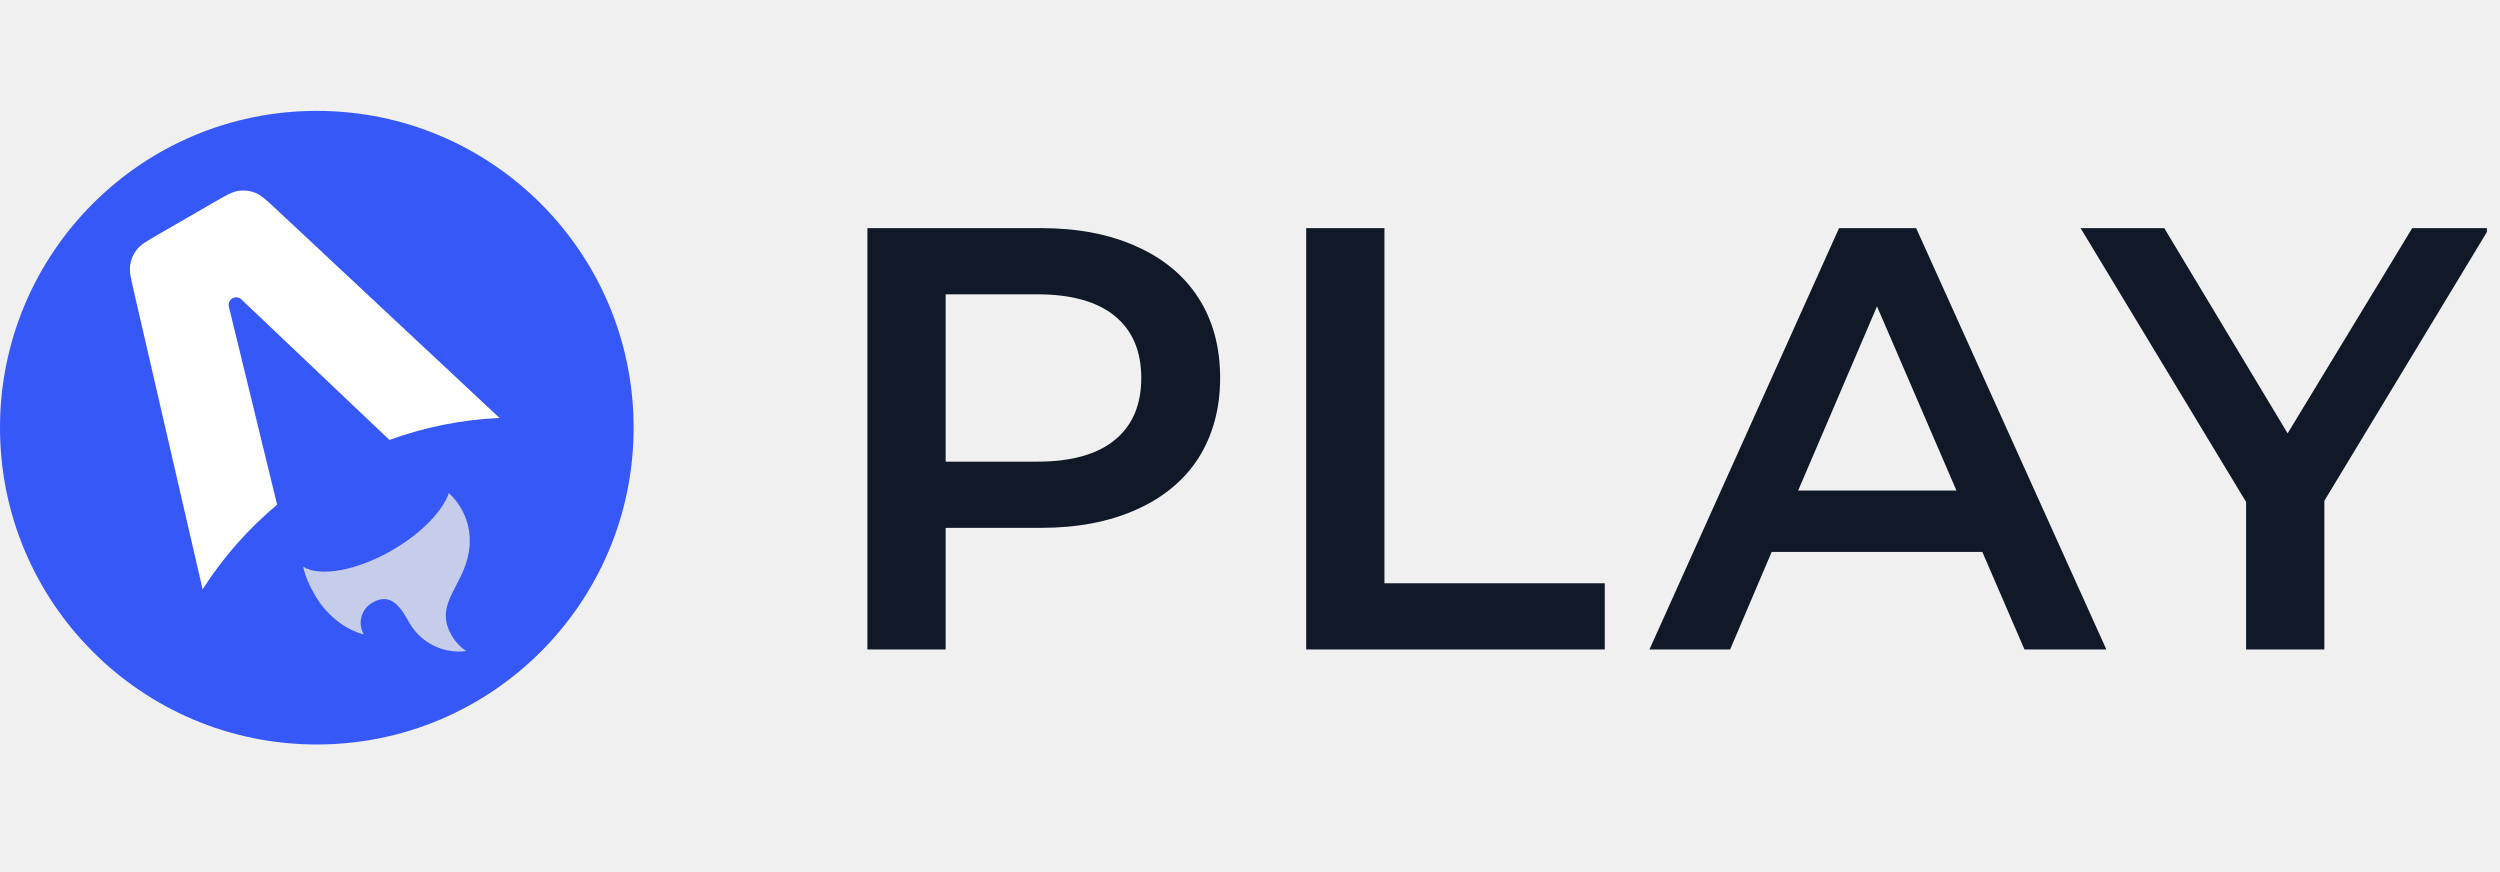
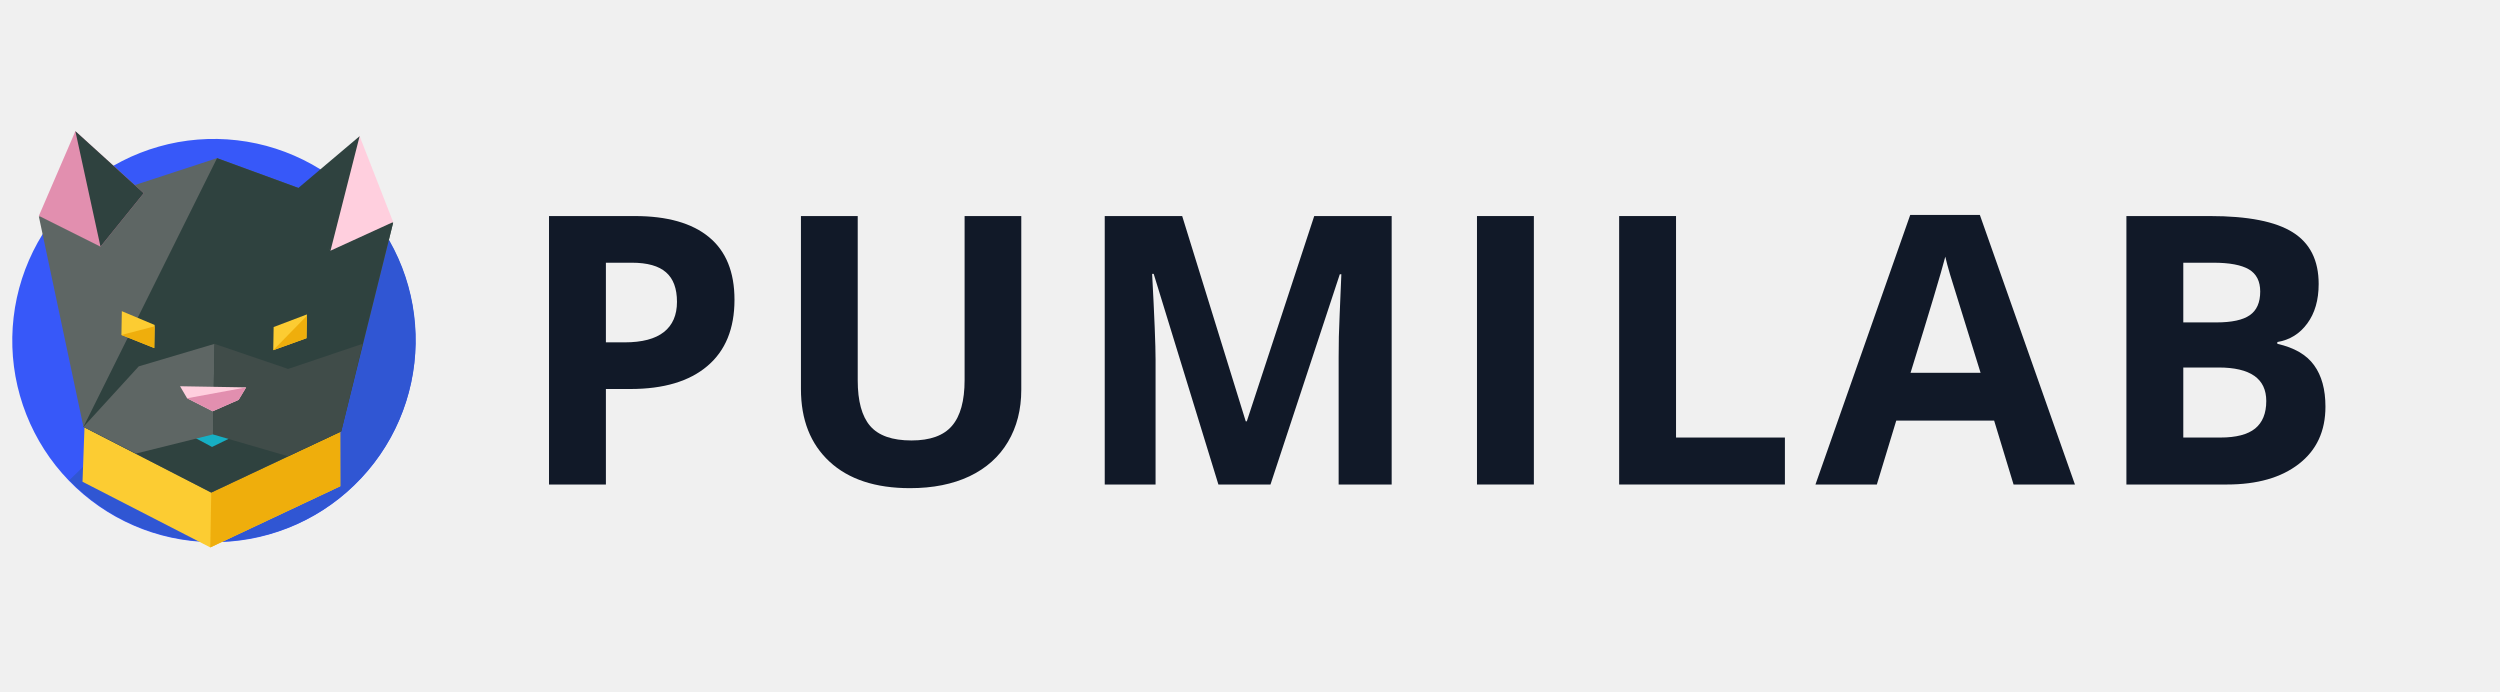
- <svg xmlns="http://www.w3.org/2000/svg" width="132" height="46" viewBox="0 0 132 46" fill="none">
-   <g clip-path="url(#clip0_304_59)">
-     <mask id="mask0_304_59" style="mask-type:luminance" maskUnits="userSpaceOnUse" x="0" y="0" width="132" height="46">
-       <path d="M131.309 0H0V46H131.309V0Z" fill="white" />
-     </mask>
-     <g mask="url(#mask0_304_59)">
-       <path d="M54.952 12.044C56.88 12.044 58.554 12.362 59.973 12.997C61.414 13.633 62.516 14.544 63.279 15.731C64.041 16.917 64.423 18.326 64.423 19.958C64.423 21.568 64.041 22.977 63.279 24.185C62.516 25.371 61.414 26.282 59.973 26.918C58.554 27.553 56.88 27.871 54.952 27.871H49.93V34.291H45.799V12.044H54.952ZM54.761 24.375C56.562 24.375 57.929 23.994 58.861 23.231C59.793 22.468 60.259 21.377 60.259 19.958C60.259 18.538 59.793 17.447 58.861 16.684C57.929 15.921 56.562 15.54 54.761 15.54H49.93V24.375H54.761ZM68.967 12.044H73.099V30.795H84.731V34.291H68.967V12.044ZM104.668 29.143H93.544L91.351 34.291H87.092L97.103 12.044H101.172L111.215 34.291H106.892L104.668 29.143ZM103.301 25.901L99.106 16.176L94.942 25.901H103.301ZM122.726 26.441V34.291H118.594V26.505L109.854 12.044H114.272L120.787 22.881L127.366 12.044H131.434L122.726 26.441Z" fill="#111928" />
-       <path d="M16.727 39.309C25.965 39.309 33.455 31.82 33.455 22.582C33.455 13.344 25.965 5.854 16.727 5.854C7.489 5.854 0 13.344 0 22.582C0 31.82 7.489 39.309 16.727 39.309Z" fill="#3758F9" />
-     </g>
-     <path d="M13.469 10.175C13.782 10.297 14.052 10.549 14.592 11.053L26.375 22.068C24.389 22.157 22.428 22.549 20.561 23.229L12.744 15.808C12.682 15.748 12.602 15.711 12.517 15.701C12.431 15.691 12.345 15.709 12.271 15.752C12.196 15.795 12.138 15.861 12.104 15.94C12.07 16.019 12.063 16.107 12.084 16.191L14.631 26.646C13.1 27.927 11.773 29.434 10.698 31.116L7.07 15.391C6.904 14.673 6.822 14.314 6.874 13.982C6.919 13.689 7.039 13.413 7.222 13.18C7.43 12.915 7.749 12.731 8.388 12.362L11.307 10.677C11.947 10.308 12.266 10.123 12.599 10.076C12.893 10.034 13.192 10.069 13.469 10.175Z" fill="white" />
-     <path d="M23.699 26.038C23.359 26.999 22.247 28.163 20.705 29.053C18.812 30.145 16.886 30.472 16.008 29.923C16.12 30.464 16.386 31.003 16.578 31.335C16.578 31.335 17.42 33.022 19.208 33.501C19.045 33.219 19.001 32.883 19.085 32.567C19.17 32.252 19.376 31.983 19.659 31.82C20.668 31.237 21.175 32.118 21.586 32.833L21.623 32.897C22.249 33.981 23.448 34.528 24.617 34.376C24.299 34.161 24.035 33.877 23.844 33.544C23.247 32.51 23.632 31.775 24.079 30.92C24.434 30.24 24.83 29.484 24.802 28.443C24.786 27.882 24.631 27.333 24.349 26.848C24.171 26.538 23.95 26.267 23.699 26.038Z" fill="#C6CDEB" />
-   </g>
+ <svg xmlns="http://www.w3.org/2000/svg" width="499" zoomAndPan="magnify" viewBox="0 0 374.25 103.5" height="138" preserveAspectRatio="xMidYMid meet" version="1.0">
  <defs>
-     <clipPath id="clip0_304_59">
-       <rect width="132" height="46" fill="white" />
+     <g />
+     <clipPath id="194df24f24">
+       <path d="M 1 20 L 63 20 L 63 82 L 1 82 Z M 1 20 " clip-rule="nonzero" />
+     </clipPath>
+     <clipPath id="05683fa421">
+       <path d="M 1.602 19.469 L 63.543 20.551 L 62.461 82.492 L 0.52 81.41 Z M 1.602 19.469 " clip-rule="nonzero" />
+     </clipPath>
+     <clipPath id="9c274a12f7">
+       <path d="M 1.602 19.469 L 63.543 20.551 L 62.461 82.492 L 0.52 81.41 Z M 1.602 19.469 " clip-rule="nonzero" />
+     </clipPath>
+     <clipPath id="4c62e09ff3">
+       <path d="M 1.602 19.469 L 63.543 20.551 L 62.461 82.492 L 0.52 81.41 Z M 1.602 19.469 " clip-rule="nonzero" />
+     </clipPath>
+     <clipPath id="4e4c677469">
+       <path d="M 10 29 L 63 29 L 63 82 L 10 82 Z M 10 29 " clip-rule="nonzero" />
+     </clipPath>
+     <clipPath id="8aa2abba79">
+       <path d="M 1.602 19.469 L 63.543 20.551 L 62.461 82.492 L 0.52 81.41 Z M 1.602 19.469 " clip-rule="nonzero" />
+     </clipPath>
+     <clipPath id="ae66e173ed">
+       <path d="M 1.602 19.469 L 63.543 20.551 L 62.461 82.492 L 0.52 81.41 Z M 1.602 19.469 " clip-rule="nonzero" />
+     </clipPath>
+     <clipPath id="fa9e824d5d">
+       <path d="M 1.602 19.469 L 63.543 20.551 L 62.461 82.492 L 0.52 81.41 Z M 1.602 19.469 " clip-rule="nonzero" />
+     </clipPath>
+     <clipPath id="08a7ea1d14">
+       <path d="M 12 31 L 51 31 L 51 82 L 12 82 Z M 12 31 " clip-rule="nonzero" />
+     </clipPath>
+     <clipPath id="74b3370732">
+       <path d="M 1.602 19.469 L 63.543 20.551 L 62.461 82.492 L 0.52 81.41 Z M 1.602 19.469 " clip-rule="nonzero" />
+     </clipPath>
+     <clipPath id="93b4832066">
+       <path d="M 1.602 19.469 L 63.543 20.551 L 62.461 82.492 L 0.52 81.41 Z M 1.602 19.469 " clip-rule="nonzero" />
+     </clipPath>
+     <clipPath id="f81c1cd71d">
+       <path d="M 1.602 19.469 L 63.543 20.551 L 62.461 82.492 L 0.52 81.41 Z M 1.602 19.469 " clip-rule="nonzero" />
+     </clipPath>
+     <clipPath id="7789a0b7dc">
+       <path d="M 31 31 L 51 31 L 51 82 L 31 82 Z M 31 31 " clip-rule="nonzero" />
+     </clipPath>
+     <clipPath id="d0cb4cf277">
+       <path d="M 1.602 19.469 L 63.543 20.551 L 62.461 82.492 L 0.52 81.41 Z M 1.602 19.469 " clip-rule="nonzero" />
+     </clipPath>
+     <clipPath id="76cb278097">
+       <path d="M 1.602 19.469 L 63.543 20.551 L 62.461 82.492 L 0.52 81.41 Z M 1.602 19.469 " clip-rule="nonzero" />
+     </clipPath>
+     <clipPath id="3ad34424b3">
+       <path d="M 1.602 19.469 L 63.543 20.551 L 62.461 82.492 L 0.52 81.41 Z M 1.602 19.469 " clip-rule="nonzero" />
+     </clipPath>
+     <clipPath id="c045658e62">
+       <path d="M 5 23 L 59 23 L 59 74 L 5 74 Z M 5 23 " clip-rule="nonzero" />
+     </clipPath>
+     <clipPath id="8e28f6fafb">
+       <path d="M 1.602 19.469 L 63.543 20.551 L 62.461 82.492 L 0.52 81.41 Z M 1.602 19.469 " clip-rule="nonzero" />
+     </clipPath>
+     <clipPath id="da59fc4f55">
+       <path d="M 1.602 19.469 L 63.543 20.551 L 62.461 82.492 L 0.52 81.41 Z M 1.602 19.469 " clip-rule="nonzero" />
+     </clipPath>
+     <clipPath id="0c32f73b73">
+       <path d="M 1.602 19.469 L 63.543 20.551 L 62.461 82.492 L 0.52 81.41 Z M 1.602 19.469 " clip-rule="nonzero" />
+     </clipPath>
+     <clipPath id="fc3eb000ff">
+       <path d="M 12 23 L 59 23 L 59 74 L 12 74 Z M 12 23 " clip-rule="nonzero" />
+     </clipPath>
+     <clipPath id="ea253ab54c">
+       <path d="M 1.602 19.469 L 63.543 20.551 L 62.461 82.492 L 0.52 81.41 Z M 1.602 19.469 " clip-rule="nonzero" />
+     </clipPath>
+     <clipPath id="8e51bb4cdb">
+       <path d="M 1.602 19.469 L 63.543 20.551 L 62.461 82.492 L 0.52 81.41 Z M 1.602 19.469 " clip-rule="nonzero" />
+     </clipPath>
+     <clipPath id="26b9637070">
+       <path d="M 1.602 19.469 L 63.543 20.551 L 62.461 82.492 L 0.52 81.41 Z M 1.602 19.469 " clip-rule="nonzero" />
+     </clipPath>
+     <clipPath id="8a1e4713d0">
+       <path d="M 27 64 L 36 64 L 36 67 L 27 67 Z M 27 64 " clip-rule="nonzero" />
+     </clipPath>
+     <clipPath id="c453a4d4cb">
+       <path d="M 1.602 19.469 L 63.543 20.551 L 62.461 82.492 L 0.52 81.41 Z M 1.602 19.469 " clip-rule="nonzero" />
+     </clipPath>
+     <clipPath id="d4182dc219">
+       <path d="M 1.602 19.469 L 63.543 20.551 L 62.461 82.492 L 0.52 81.41 Z M 1.602 19.469 " clip-rule="nonzero" />
+     </clipPath>
+     <clipPath id="92f1836301">
+       <path d="M 1.602 19.469 L 63.543 20.551 L 62.461 82.492 L 0.52 81.41 Z M 1.602 19.469 " clip-rule="nonzero" />
+     </clipPath>
+     <clipPath id="361b3ec065">
+       <path d="M 12 51 L 33 51 L 33 68 L 12 68 Z M 12 51 " clip-rule="nonzero" />
+     </clipPath>
+     <clipPath id="61c74d066d">
+       <path d="M 1.602 19.469 L 63.543 20.551 L 62.461 82.492 L 0.52 81.41 Z M 1.602 19.469 " clip-rule="nonzero" />
+     </clipPath>
+     <clipPath id="204e520fbc">
+       <path d="M 1.602 19.469 L 63.543 20.551 L 62.461 82.492 L 0.52 81.41 Z M 1.602 19.469 " clip-rule="nonzero" />
+     </clipPath>
+     <clipPath id="fbc4891109">
+       <path d="M 1.602 19.469 L 63.543 20.551 L 62.461 82.492 L 0.52 81.41 Z M 1.602 19.469 " clip-rule="nonzero" />
+     </clipPath>
+     <clipPath id="1405c093ad">
+       <path d="M 31 51 L 55 51 L 55 69 L 31 69 Z M 31 51 " clip-rule="nonzero" />
+     </clipPath>
+     <clipPath id="25e115758d">
+       <path d="M 1.602 19.469 L 63.543 20.551 L 62.461 82.492 L 0.52 81.41 Z M 1.602 19.469 " clip-rule="nonzero" />
+     </clipPath>
+     <clipPath id="5e59afc9fd">
+       <path d="M 1.602 19.469 L 63.543 20.551 L 62.461 82.492 L 0.52 81.41 Z M 1.602 19.469 " clip-rule="nonzero" />
+     </clipPath>
+     <clipPath id="99578a898b">
+       <path d="M 1.602 19.469 L 63.543 20.551 L 62.461 82.492 L 0.52 81.41 Z M 1.602 19.469 " clip-rule="nonzero" />
+     </clipPath>
+     <clipPath id="d8a3dd6268">
+       <path d="M 18 46 L 24 46 L 24 53 L 18 53 Z M 18 46 " clip-rule="nonzero" />
+     </clipPath>
+     <clipPath id="29e2283442">
+       <path d="M 1.602 19.469 L 63.543 20.551 L 62.461 82.492 L 0.52 81.41 Z M 1.602 19.469 " clip-rule="nonzero" />
+     </clipPath>
+     <clipPath id="6427d84517">
+       <path d="M 1.602 19.469 L 63.543 20.551 L 62.461 82.492 L 0.52 81.41 Z M 1.602 19.469 " clip-rule="nonzero" />
+     </clipPath>
+     <clipPath id="3304db0a01">
+       <path d="M 1.602 19.469 L 63.543 20.551 L 62.461 82.492 L 0.52 81.41 Z M 1.602 19.469 " clip-rule="nonzero" />
+     </clipPath>
+     <clipPath id="7d57c4eb53">
+       <path d="M 18 48 L 24 48 L 24 53 L 18 53 Z M 18 48 " clip-rule="nonzero" />
+     </clipPath>
+     <clipPath id="6d7632d8b0">
+       <path d="M 1.602 19.469 L 63.543 20.551 L 62.461 82.492 L 0.52 81.41 Z M 1.602 19.469 " clip-rule="nonzero" />
+     </clipPath>
+     <clipPath id="776086e3f2">
+       <path d="M 1.602 19.469 L 63.543 20.551 L 62.461 82.492 L 0.52 81.41 Z M 1.602 19.469 " clip-rule="nonzero" />
+     </clipPath>
+     <clipPath id="0d9a249757">
+       <path d="M 1.602 19.469 L 63.543 20.551 L 62.461 82.492 L 0.52 81.41 Z M 1.602 19.469 " clip-rule="nonzero" />
+     </clipPath>
+     <clipPath id="7418e6e47e">
+       <path d="M 40 47 L 46 47 L 46 53 L 40 53 Z M 40 47 " clip-rule="nonzero" />
+     </clipPath>
+     <clipPath id="a7c79a5346">
+       <path d="M 1.602 19.469 L 63.543 20.551 L 62.461 82.492 L 0.52 81.41 Z M 1.602 19.469 " clip-rule="nonzero" />
+     </clipPath>
+     <clipPath id="4e33a56e05">
+       <path d="M 1.602 19.469 L 63.543 20.551 L 62.461 82.492 L 0.52 81.41 Z M 1.602 19.469 " clip-rule="nonzero" />
+     </clipPath>
+     <clipPath id="bd7a413eff">
+       <path d="M 1.602 19.469 L 63.543 20.551 L 62.461 82.492 L 0.52 81.41 Z M 1.602 19.469 " clip-rule="nonzero" />
+     </clipPath>
+     <clipPath id="8727991abf">
+       <path d="M 5 19 L 22 19 L 22 37 L 5 37 Z M 5 19 " clip-rule="nonzero" />
+     </clipPath>
+     <clipPath id="0bef97f59b">
+       <path d="M 1.602 19.469 L 63.543 20.551 L 62.461 82.492 L 0.52 81.41 Z M 1.602 19.469 " clip-rule="nonzero" />
+     </clipPath>
+     <clipPath id="93ddedc6e2">
+       <path d="M 1.602 19.469 L 63.543 20.551 L 62.461 82.492 L 0.52 81.41 Z M 1.602 19.469 " clip-rule="nonzero" />
+     </clipPath>
+     <clipPath id="db31e9d2a5">
+       <path d="M 1.602 19.469 L 63.543 20.551 L 62.461 82.492 L 0.52 81.41 Z M 1.602 19.469 " clip-rule="nonzero" />
+     </clipPath>
+     <clipPath id="ecd78fde3c">
+       <path d="M 11 19 L 22 19 L 22 37 L 11 37 Z M 11 19 " clip-rule="nonzero" />
+     </clipPath>
+     <clipPath id="85bbc1707b">
+       <path d="M 1.602 19.469 L 63.543 20.551 L 62.461 82.492 L 0.52 81.41 Z M 1.602 19.469 " clip-rule="nonzero" />
+     </clipPath>
+     <clipPath id="0f571a7213">
+       <path d="M 1.602 19.469 L 63.543 20.551 L 62.461 82.492 L 0.52 81.41 Z M 1.602 19.469 " clip-rule="nonzero" />
+     </clipPath>
+     <clipPath id="e704b7e0cf">
+       <path d="M 1.602 19.469 L 63.543 20.551 L 62.461 82.492 L 0.52 81.41 Z M 1.602 19.469 " clip-rule="nonzero" />
+     </clipPath>
+     <clipPath id="e6da79cd81">
+       <path d="M 45 20 L 59 20 L 59 38 L 45 38 Z M 45 20 " clip-rule="nonzero" />
+     </clipPath>
+     <clipPath id="2ee6a10d05">
+       <path d="M 1.602 19.469 L 63.543 20.551 L 62.461 82.492 L 0.52 81.41 Z M 1.602 19.469 " clip-rule="nonzero" />
+     </clipPath>
+     <clipPath id="717972f527">
+       <path d="M 1.602 19.469 L 63.543 20.551 L 62.461 82.492 L 0.52 81.41 Z M 1.602 19.469 " clip-rule="nonzero" />
+     </clipPath>
+     <clipPath id="d92e8b30d4">
+       <path d="M 1.602 19.469 L 63.543 20.551 L 62.461 82.492 L 0.52 81.41 Z M 1.602 19.469 " clip-rule="nonzero" />
+     </clipPath>
+     <clipPath id="1a2d40447b">
+       <path d="M 43 20 L 54 20 L 54 38 L 43 38 Z M 43 20 " clip-rule="nonzero" />
+     </clipPath>
+     <clipPath id="729c67bb59">
+       <path d="M 1.602 19.469 L 63.543 20.551 L 62.461 82.492 L 0.52 81.41 Z M 1.602 19.469 " clip-rule="nonzero" />
+     </clipPath>
+     <clipPath id="1ba7d8dfb0">
+       <path d="M 1.602 19.469 L 63.543 20.551 L 62.461 82.492 L 0.52 81.41 Z M 1.602 19.469 " clip-rule="nonzero" />
+     </clipPath>
+     <clipPath id="fd5a1010bd">
+       <path d="M 1.602 19.469 L 63.543 20.551 L 62.461 82.492 L 0.52 81.41 Z M 1.602 19.469 " clip-rule="nonzero" />
+     </clipPath>
+     <clipPath id="cde8f14a99">
+       <path d="M 26 57 L 37 57 L 37 62 L 26 62 Z M 26 57 " clip-rule="nonzero" />
+     </clipPath>
+     <clipPath id="7c9c507b3b">
+       <path d="M 1.602 19.469 L 63.543 20.551 L 62.461 82.492 L 0.52 81.41 Z M 1.602 19.469 " clip-rule="nonzero" />
+     </clipPath>
+     <clipPath id="9d17278eb0">
+       <path d="M 1.602 19.469 L 63.543 20.551 L 62.461 82.492 L 0.52 81.41 Z M 1.602 19.469 " clip-rule="nonzero" />
+     </clipPath>
+     <clipPath id="f719632a89">
+       <path d="M 1.602 19.469 L 63.543 20.551 L 62.461 82.492 L 0.52 81.41 Z M 1.602 19.469 " clip-rule="nonzero" />
+     </clipPath>
+     <clipPath id="1d7af6f77e">
+       <path d="M 28 57 L 37 57 L 37 62 L 28 62 Z M 28 57 " clip-rule="nonzero" />
+     </clipPath>
+     <clipPath id="90c9d2e773">
+       <path d="M 1.602 19.469 L 63.543 20.551 L 62.461 82.492 L 0.52 81.41 Z M 1.602 19.469 " clip-rule="nonzero" />
+     </clipPath>
+     <clipPath id="a05342cd1d">
+       <path d="M 1.602 19.469 L 63.543 20.551 L 62.461 82.492 L 0.52 81.41 Z M 1.602 19.469 " clip-rule="nonzero" />
+     </clipPath>
+     <clipPath id="f94aabd6a8">
+       <path d="M 1.602 19.469 L 63.543 20.551 L 62.461 82.492 L 0.52 81.41 Z M 1.602 19.469 " clip-rule="nonzero" />
    </clipPath>
  </defs>
+   <g clip-path="url(#194df24f24)">
+     <g clip-path="url(#05683fa421)">
+       <g clip-path="url(#9c274a12f7)">
+         <g clip-path="url(#4c62e09ff3)">
+           <path fill="#3758f9" d="M 62.199 51.508 C 62.18 52.496 62.117 53.48 62 54.461 C 61.887 55.445 61.727 56.418 61.516 57.383 C 61.305 58.352 61.051 59.305 60.746 60.246 C 60.441 61.188 60.094 62.109 59.699 63.016 C 59.305 63.922 58.867 64.809 58.387 65.672 C 57.906 66.535 57.383 67.371 56.82 68.184 C 56.258 68.996 55.656 69.781 55.016 70.531 C 54.375 71.285 53.699 72.008 52.988 72.691 C 52.277 73.379 51.531 74.031 50.758 74.645 C 49.984 75.258 49.18 75.832 48.348 76.367 C 47.516 76.902 46.66 77.395 45.781 77.844 C 44.902 78.297 44 78.703 43.082 79.062 C 42.164 79.426 41.227 79.742 40.277 80.012 C 39.324 80.285 38.363 80.508 37.391 80.684 C 36.418 80.859 35.438 80.984 34.453 81.066 C 33.469 81.145 32.48 81.176 31.492 81.16 C 30.504 81.141 29.52 81.078 28.539 80.961 C 27.555 80.848 26.582 80.688 25.617 80.477 C 24.648 80.266 23.695 80.012 22.754 79.707 C 21.812 79.402 20.891 79.055 19.984 78.66 C 19.078 78.266 18.191 77.828 17.328 77.348 C 16.465 76.867 15.629 76.344 14.816 75.781 C 14.004 75.219 13.219 74.617 12.469 73.977 C 11.715 73.336 10.996 72.66 10.309 71.949 C 9.621 71.238 8.969 70.492 8.355 69.719 C 7.742 68.945 7.168 68.141 6.633 67.309 C 6.098 66.477 5.605 65.621 5.156 64.742 C 4.707 63.863 4.297 62.961 3.938 62.043 C 3.574 61.121 3.258 60.188 2.988 59.238 C 2.719 58.285 2.492 57.324 2.316 56.352 C 2.141 55.379 2.016 54.398 1.934 53.414 C 1.855 52.43 1.824 51.441 1.84 50.453 C 1.859 49.465 1.922 48.48 2.039 47.5 C 2.152 46.516 2.312 45.543 2.523 44.574 C 2.734 43.609 2.988 42.656 3.293 41.715 C 3.598 40.773 3.945 39.852 4.34 38.945 C 4.734 38.039 5.172 37.152 5.652 36.289 C 6.133 35.426 6.656 34.59 7.219 33.777 C 7.781 32.965 8.387 32.18 9.023 31.43 C 9.664 30.676 10.34 29.953 11.051 29.27 C 11.762 28.582 12.508 27.93 13.281 27.316 C 14.055 26.703 14.859 26.129 15.691 25.594 C 16.523 25.059 17.379 24.566 18.258 24.117 C 19.137 23.664 20.039 23.258 20.957 22.898 C 21.879 22.535 22.812 22.219 23.762 21.949 C 24.715 21.676 25.676 21.453 26.648 21.277 C 27.621 21.102 28.602 20.977 29.586 20.895 C 30.57 20.816 31.559 20.785 32.547 20.801 C 33.535 20.82 34.52 20.883 35.504 21 C 36.484 21.113 37.457 21.273 38.426 21.484 C 39.391 21.695 40.344 21.949 41.285 22.254 C 42.227 22.559 43.148 22.906 44.055 23.301 C 44.961 23.695 45.848 24.133 46.711 24.613 C 47.574 25.094 48.414 25.617 49.223 26.18 C 50.035 26.742 50.82 27.344 51.574 27.984 C 52.324 28.625 53.047 29.301 53.73 30.012 C 54.418 30.723 55.07 31.469 55.684 32.242 C 56.297 33.016 56.871 33.82 57.406 34.652 C 57.941 35.484 58.434 36.34 58.883 37.219 C 59.336 38.098 59.742 39 60.102 39.918 C 60.465 40.836 60.781 41.773 61.051 42.723 C 61.324 43.676 61.547 44.637 61.723 45.609 C 61.898 46.582 62.027 47.562 62.105 48.547 C 62.184 49.531 62.215 50.52 62.199 51.508 Z M 62.199 51.508 " fill-opacity="1" fill-rule="nonzero" />
+         </g>
+       </g>
+     </g>
+   </g>
+   <g clip-path="url(#4e4c677469)">
+     <g clip-path="url(#8aa2abba79)">
+       <g clip-path="url(#ae66e173ed)">
+         <g clip-path="url(#fa9e824d5d)">
+           <path fill="#3056d3" d="M 53.766 29.98 C 65.336 41.961 65 61.059 53.02 72.629 C 41.039 84.195 21.945 83.863 10.375 71.883 " fill-opacity="1" fill-rule="nonzero" />
+         </g>
+       </g>
+     </g>
+   </g>
+   <g clip-path="url(#08a7ea1d14)">
+     <g clip-path="url(#74b3370732)">
+       <g clip-path="url(#93b4832066)">
+         <g clip-path="url(#f81c1cd71d)">
+           <path fill="#fccc32" d="M 13.492 40.758 L 32.352 31.883 L 50.895 41.41 L 50.941 72.789 L 31.48 81.949 L 12.352 72.117 Z M 13.492 40.758 " fill-opacity="1" fill-rule="nonzero" />
+         </g>
+       </g>
+     </g>
+   </g>
+   <g clip-path="url(#7789a0b7dc)">
+     <g clip-path="url(#d0cb4cf277)">
+       <g clip-path="url(#76cb278097)">
+         <g clip-path="url(#3ad34424b3)">
+           <path fill="#efae0c" d="M 32.352 31.883 L 50.895 41.41 L 50.941 72.789 L 31.48 81.949 " fill-opacity="1" fill-rule="nonzero" />
+         </g>
+       </g>
+     </g>
+   </g>
+   <g clip-path="url(#c045658e62)">
+     <g clip-path="url(#8e28f6fafb)">
+       <g clip-path="url(#da59fc4f55)">
+         <g clip-path="url(#0c32f73b73)">
+           <path fill="#5e6664" d="M 5.816 32.41 L 32.496 23.672 L 58.855 33.336 L 51.082 64.578 L 31.621 73.738 L 12.492 63.902 Z M 5.816 32.41 " fill-opacity="1" fill-rule="nonzero" />
+         </g>
+       </g>
+     </g>
+   </g>
+   <g clip-path="url(#fc3eb000ff)">
+     <g clip-path="url(#ea253ab54c)">
+       <g clip-path="url(#8e51bb4cdb)">
+         <g clip-path="url(#26b9637070)">
+           <path fill="#2f423f" d="M 32.496 23.672 L 58.855 33.336 L 51.082 64.578 L 31.621 73.738 L 12.492 63.902 " fill-opacity="1" fill-rule="nonzero" />
+         </g>
+       </g>
+     </g>
+   </g>
+   <g clip-path="url(#8a1e4713d0)">
+     <g clip-path="url(#c453a4d4cb)">
+       <g clip-path="url(#d4182dc219)">
+         <g clip-path="url(#92f1836301)">
+           <path fill="#16afc4" d="M 27.918 64.863 L 31.742 66.91 L 35.637 65 " fill-opacity="1" fill-rule="nonzero" />
+         </g>
+       </g>
+     </g>
+   </g>
+   <g clip-path="url(#361b3ec065)">
+     <g clip-path="url(#61c74d066d)">
+       <g clip-path="url(#204e520fbc)">
+         <g clip-path="url(#fbc4891109)">
+           <path fill="#5e6664" d="M 20.77 54.844 L 32.109 51.477 L 31.875 65.031 L 20.344 67.898 L 12.492 63.902 " fill-opacity="1" fill-rule="nonzero" />
+         </g>
+       </g>
+     </g>
+   </g>
+   <g clip-path="url(#1405c093ad)">
+     <g clip-path="url(#25e115758d)">
+       <g clip-path="url(#5e59afc9fd)">
+         <g clip-path="url(#99578a898b)">
+           <path fill="#404c49" d="M 54.281 51.469 L 43.129 55.23 L 32.109 51.477 L 31.875 65.031 L 43.102 68.297 L 51.082 64.578 Z M 54.281 51.469 " fill-opacity="1" fill-rule="nonzero" />
+         </g>
+       </g>
+     </g>
+   </g>
+   <g clip-path="url(#d8a3dd6268)">
+     <g clip-path="url(#29e2283442)">
+       <g clip-path="url(#6427d84517)">
+         <g clip-path="url(#3304db0a01)">
+           <path fill="#fccc32" d="M 23.094 52.109 L 18.176 50.145 L 18.238 46.582 L 23.152 48.648 Z M 23.094 52.109 " fill-opacity="1" fill-rule="nonzero" />
+         </g>
+       </g>
+     </g>
+   </g>
+   <g clip-path="url(#7d57c4eb53)">
+     <g clip-path="url(#6d7632d8b0)">
+       <g clip-path="url(#776086e3f2)">
+         <g clip-path="url(#0d9a249757)">
+           <path fill="#efae0c" d="M 23.148 48.848 L 23.094 52.109 L 18.176 50.145 " fill-opacity="1" fill-rule="nonzero" />
+         </g>
+       </g>
+     </g>
+   </g>
+   <g clip-path="url(#7418e6e47e)">
+     <g clip-path="url(#a7c79a5346)">
+       <g clip-path="url(#4e33a56e05)">
+         <g clip-path="url(#bd7a413eff)">
+           <path fill="#fccc32" d="M 40.902 52.422 L 45.883 50.629 L 45.945 47.066 L 40.965 48.957 Z M 40.902 52.422 " fill-opacity="1" fill-rule="nonzero" />
+           <path fill="#efae0c" d="M 40.902 52.422 L 45.883 50.629 L 45.941 47.266 " fill-opacity="1" fill-rule="nonzero" />
+         </g>
+       </g>
+     </g>
+   </g>
+   <g clip-path="url(#8727991abf)">
+     <g clip-path="url(#0bef97f59b)">
+       <g clip-path="url(#93ddedc6e2)">
+         <g clip-path="url(#db31e9d2a5)">
+           <path fill="#e28faf" d="M 15.043 36.926 L 5.82 32.312 L 11.285 19.637 L 21.516 28.922 Z M 15.043 36.926 " fill-opacity="1" fill-rule="nonzero" />
+         </g>
+       </g>
+     </g>
+   </g>
+   <g clip-path="url(#ecd78fde3c)">
+     <g clip-path="url(#85bbc1707b)">
+       <g clip-path="url(#0f571a7213)">
+         <g clip-path="url(#e704b7e0cf)">
+           <path fill="#2f423f" d="M 11.285 19.637 L 21.516 28.922 L 15.043 36.926 " fill-opacity="1" fill-rule="nonzero" />
+         </g>
+       </g>
+     </g>
+   </g>
+   <g clip-path="url(#e6da79cd81)">
+     <g clip-path="url(#2ee6a10d05)">
+       <g clip-path="url(#717972f527)">
+         <g clip-path="url(#d92e8b30d4)">
+           <path fill="#ffcfde" d="M 49.477 37.527 L 58.855 33.238 L 53.836 20.383 L 45.758 29.348 Z M 49.477 37.527 " fill-opacity="1" fill-rule="nonzero" />
+         </g>
+       </g>
+     </g>
+   </g>
+   <g clip-path="url(#1a2d40447b)">
+     <g clip-path="url(#729c67bb59)">
+       <g clip-path="url(#1ba7d8dfb0)">
+         <g clip-path="url(#fd5a1010bd)">
+           <path fill="#2f423f" d="M 53.836 20.383 L 43.285 29.305 L 49.477 37.527 " fill-opacity="1" fill-rule="nonzero" />
+         </g>
+       </g>
+     </g>
+   </g>
+   <g clip-path="url(#cde8f14a99)">
+     <g clip-path="url(#7c9c507b3b)">
+       <g clip-path="url(#9d17278eb0)">
+         <g clip-path="url(#f719632a89)">
+           <path fill="#ffcfde" d="M 26.953 57.82 L 28.008 59.621 L 31.836 61.566 L 35.727 59.855 L 36.848 57.992 Z M 26.953 57.82 " fill-opacity="1" fill-rule="nonzero" />
+         </g>
+       </g>
+     </g>
+   </g>
+   <g clip-path="url(#1d7af6f77e)">
+     <g clip-path="url(#90c9d2e773)">
+       <g clip-path="url(#a05342cd1d)">
+         <g clip-path="url(#f94aabd6a8)">
+           <path fill="#e28faf" d="M 28.008 59.621 L 31.836 61.566 L 35.727 59.855 L 36.848 57.992 " fill-opacity="1" fill-rule="nonzero" />
+         </g>
+       </g>
+     </g>
+   </g>
+   <g fill="#111928" fill-opacity="1">
+     <g transform="translate(77.12462, 72.53076)">
+       <g>
+         <path d="M 13.578 -21.281 L 16.391 -21.281 C 19.004 -21.281 20.961 -21.797 22.266 -22.828 C 23.566 -23.859 24.219 -25.363 24.219 -27.344 C 24.219 -29.344 23.672 -30.816 22.578 -31.766 C 21.492 -32.723 19.785 -33.203 17.453 -33.203 L 13.578 -33.203 Z M 32.828 -27.656 C 32.828 -23.332 31.473 -20.023 28.766 -17.734 C 26.066 -15.441 22.223 -14.297 17.234 -14.297 L 13.578 -14.297 L 13.578 0 L 5.062 0 L 5.062 -40.188 L 17.891 -40.188 C 22.766 -40.188 26.473 -39.133 29.016 -37.031 C 31.555 -34.938 32.828 -31.812 32.828 -27.656 Z M 32.828 -27.656 " />
+       </g>
+     </g>
+   </g>
+   <g fill="#111928" fill-opacity="1">
+     <g transform="translate(115.1199, 72.53076)">
+       <g>
+         <path d="M 37.766 -40.188 L 37.766 -14.188 C 37.766 -11.219 37.098 -8.613 35.766 -6.375 C 34.441 -4.145 32.523 -2.43 30.016 -1.234 C 27.504 -0.047 24.535 0.547 21.109 0.547 C 15.941 0.547 11.926 -0.773 9.062 -3.422 C 6.207 -6.066 4.781 -9.691 4.781 -14.297 L 4.781 -40.188 L 13.281 -40.188 L 13.281 -15.594 C 13.281 -12.488 13.898 -10.211 15.141 -8.766 C 16.391 -7.316 18.453 -6.594 21.328 -6.594 C 24.117 -6.594 26.141 -7.32 27.391 -8.781 C 28.648 -10.238 29.281 -12.523 29.281 -15.641 L 29.281 -40.188 Z M 37.766 -40.188 " />
+       </g>
+     </g>
+   </g>
+   <g fill="#111928" fill-opacity="1">
+     <g transform="translate(160.317, 72.53076)">
+       <g>
+         <path d="M 22.078 0 L 12.391 -31.531 L 12.156 -31.531 C 12.5 -25.113 12.672 -20.832 12.672 -18.688 L 12.672 0 L 5.062 0 L 5.062 -40.188 L 16.656 -40.188 L 26.172 -9.453 L 26.328 -9.453 L 36.422 -40.188 L 48.016 -40.188 L 48.016 0 L 40.078 0 L 40.078 -19.016 C 40.078 -19.922 40.086 -20.957 40.109 -22.125 C 40.141 -23.301 40.266 -26.414 40.484 -31.469 L 40.25 -31.469 L 29.875 0 Z M 22.078 0 " />
+       </g>
+     </g>
+   </g>
+   <g fill="#111928" fill-opacity="1">
+     <g transform="translate(216.0418, 72.53076)">
+       <g>
+         <path d="M 5.062 0 L 5.062 -40.188 L 13.578 -40.188 L 13.578 0 Z M 5.062 0 " />
+       </g>
+     </g>
+   </g>
+   <g fill="#111928" fill-opacity="1">
+     <g transform="translate(237.3247, 72.53076)">
+       <g>
+         <path d="M 5.062 0 L 5.062 -40.188 L 13.578 -40.188 L 13.578 -7.031 L 29.875 -7.031 L 29.875 0 Z M 5.062 0 " />
+       </g>
+     </g>
+   </g>
+   <g fill="#111928" fill-opacity="1">
+     <g transform="translate(271.7742, 72.53076)">
+       <g>
+         <path d="M 29.656 0 L 26.75 -9.562 L 12.094 -9.562 L 9.188 0 L 0 0 L 14.188 -40.359 L 24.609 -40.359 L 38.844 0 Z M 24.719 -16.719 C 22.02 -25.383 20.5 -30.285 20.156 -31.422 C 19.82 -32.555 19.582 -33.453 19.438 -34.109 C 18.832 -31.766 17.098 -25.969 14.234 -16.719 Z M 24.719 -16.719 " />
+       </g>
+     </g>
+   </g>
+   <g fill="#111928" fill-opacity="1">
+     <g transform="translate(313.2604, 72.53076)">
+       <g>
+         <path d="M 5.062 -40.188 L 17.562 -40.188 C 23.258 -40.188 27.395 -39.375 29.969 -37.75 C 32.551 -36.133 33.844 -33.555 33.844 -30.016 C 33.844 -27.617 33.273 -25.648 32.141 -24.109 C 31.016 -22.566 29.52 -21.641 27.656 -21.328 L 27.656 -21.062 C 30.195 -20.488 32.031 -19.422 33.156 -17.859 C 34.289 -16.305 34.859 -14.238 34.859 -11.656 C 34.859 -7.988 33.531 -5.129 30.875 -3.078 C 28.227 -1.023 24.633 0 20.094 0 L 5.062 0 Z M 13.578 -24.266 L 18.531 -24.266 C 20.832 -24.266 22.5 -24.625 23.531 -25.344 C 24.57 -26.062 25.094 -27.242 25.094 -28.891 C 25.094 -30.43 24.531 -31.535 23.406 -32.203 C 22.281 -32.867 20.5 -33.203 18.062 -33.203 L 13.578 -33.203 Z M 13.578 -17.516 L 13.578 -7.031 L 19.125 -7.031 C 21.477 -7.031 23.211 -7.477 24.328 -8.375 C 25.441 -9.281 26 -10.656 26 -12.5 C 26 -15.844 23.617 -17.516 18.859 -17.516 Z M 13.578 -17.516 " />
+       </g>
+     </g>
+   </g>
</svg>
